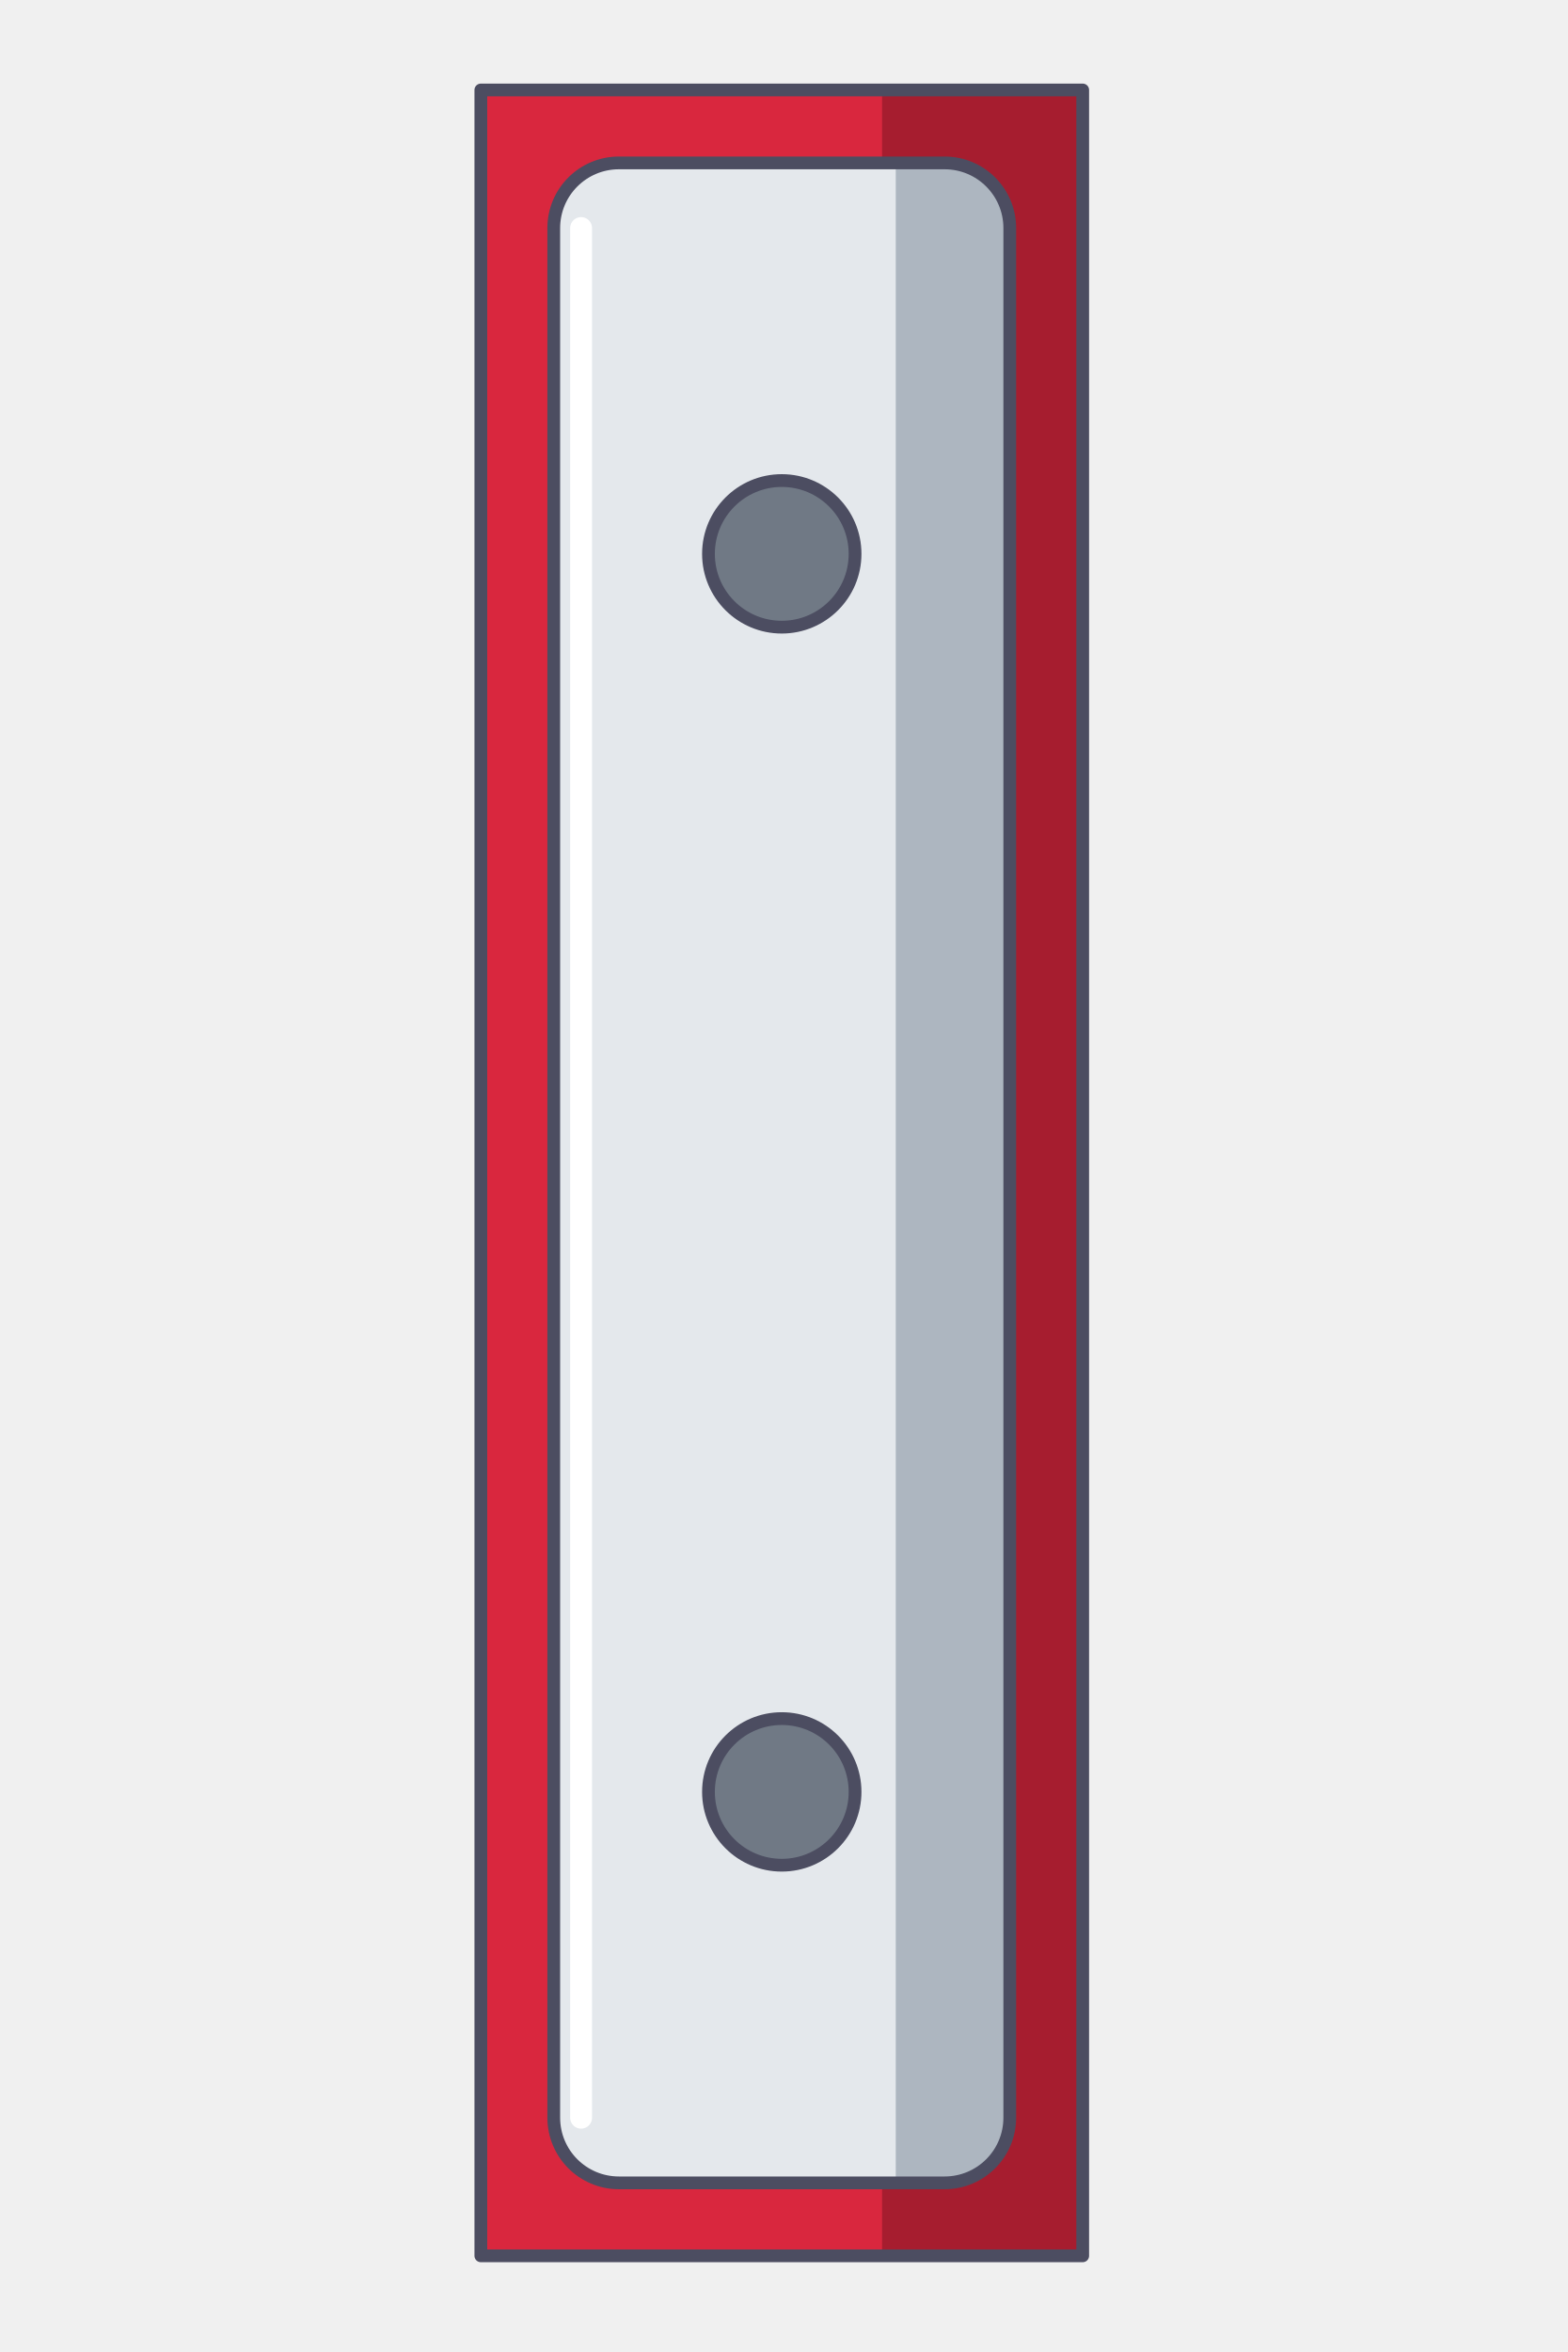
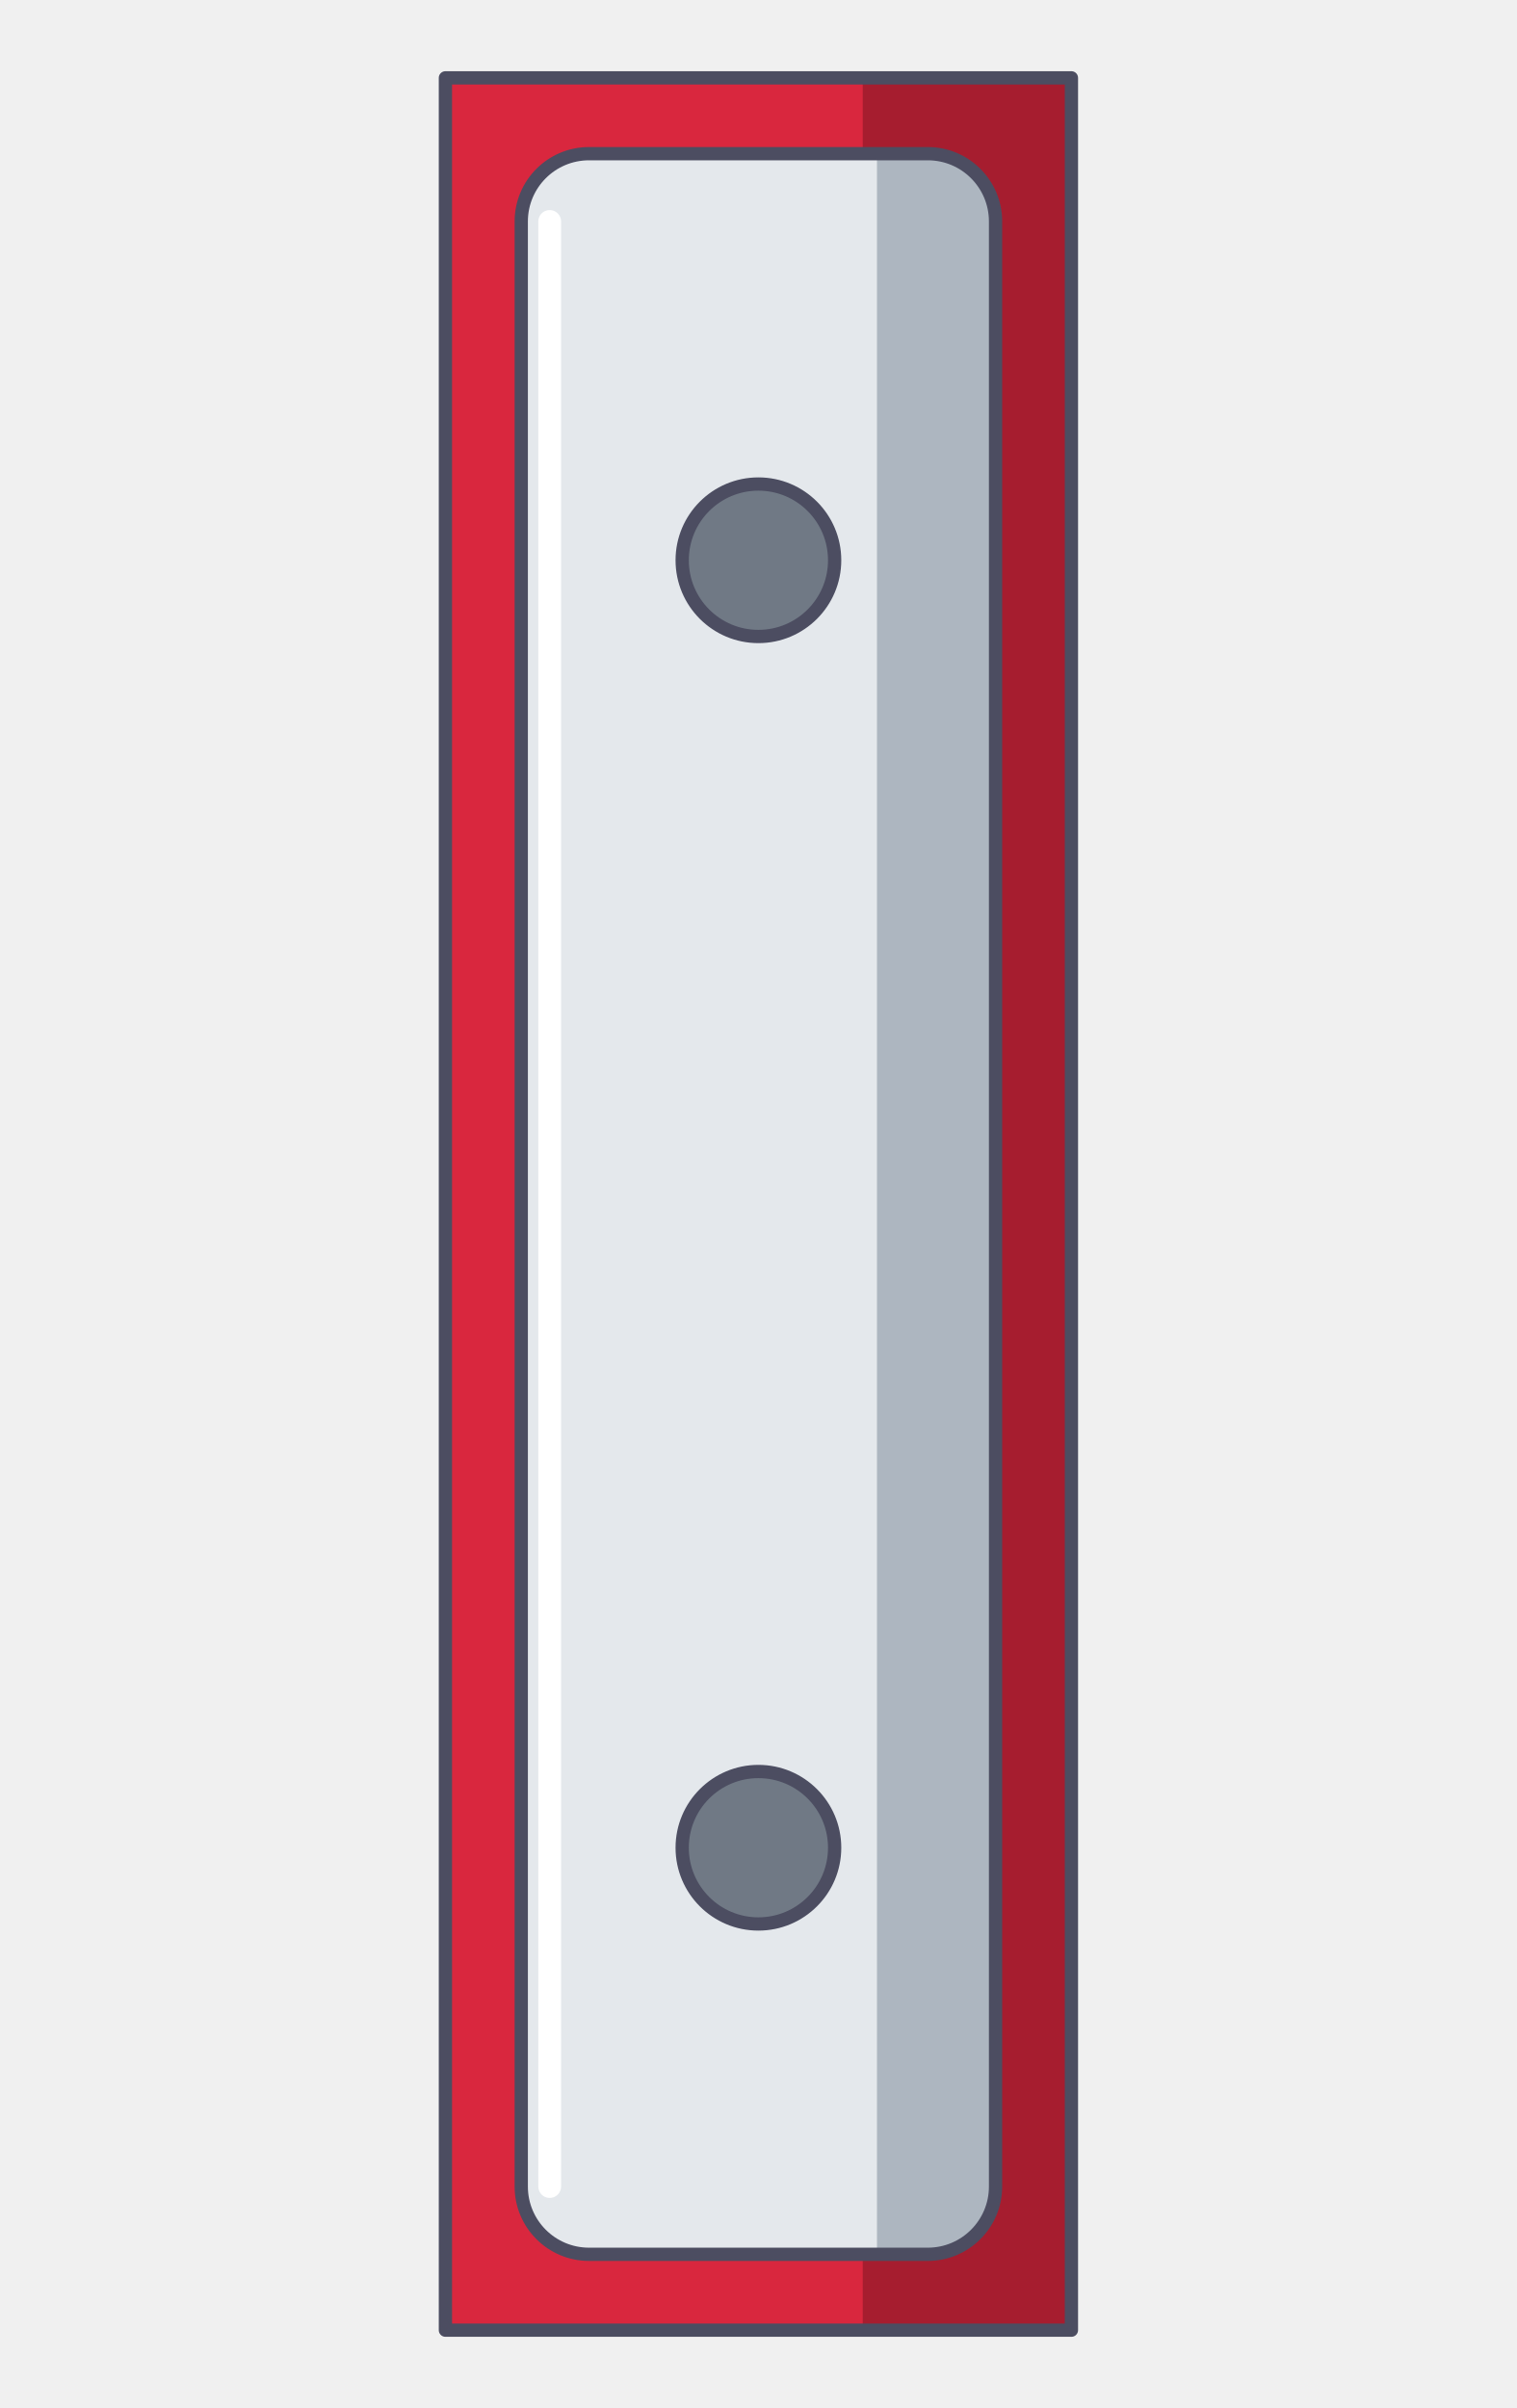
- <svg xmlns="http://www.w3.org/2000/svg" width="86" height="129" viewBox="0 0 86 129" fill="none">
+ <svg xmlns="http://www.w3.org/2000/svg" width="80" height="127" viewBox="0 0 80 127" fill="none">
  <defs>
    <clipPath id="xylophone-4-clip-frame">
-       <rect x="26.378" y="4.935" width="33.017" height="118.789" />
+       <rect x="23.492" y="4.106" width="33.017" height="118.789" />
    </clipPath>
    <clipPath id="xylophone-4-clip-bar">
-       <path d="M51.821 8.935H33.951C31.978 8.935 30.378 10.535 30.378 12.508V116.149C30.378 118.123 31.978 119.723 33.951 119.723H51.821C53.794 119.723 55.394 118.123 55.394 116.149V12.508C55.394 10.535 53.794 8.935 51.821 8.935Z" />
+       <path d="M48.935 8.105H31.066C29.092 8.105 27.492 9.706 27.492 11.679V115.32C27.492 117.294 29.092 118.894 31.066 118.894H48.935C50.908 118.894 52.508 117.294 52.508 115.32V11.679C52.508 9.706 50.908 8.105 48.935 8.105Z" />
    </clipPath>
  </defs>
  <g data-part="frame">
    <g data-layer="fill">
-       <rect x="26.378" y="4.935" width="33.017" height="118.789" fill="#D9273E" />
+       <rect x="23.492" y="4.106" width="33.017" height="118.789" fill="#D9273E" />
    </g>
    <g data-layer="shade">
-       <rect clip-path="url(#xylophone-4-clip-frame)" x="48.389" y="3.5" width="14" height="122" fill="#A61D2F" />
+       <rect clip-path="url(#xylophone-4-clip-frame)" x="45.503" y="2.671" width="14" height="122" fill="#A61D2F" />
    </g>
    <g data-layer="line" stroke="#4C4D61" stroke-width="0.7" stroke-linejoin="round" stroke-linecap="round">
-       <rect x="26.378" y="4.935" width="33.017" height="118.789" />
+       <rect x="23.492" y="4.106" width="33.017" height="118.789" />
    </g>
  </g>
  <g data-part="bar">
    <g data-layer="fill">
-       <path d="M51.821 8.935H33.951C31.978 8.935 30.378 10.535 30.378 12.508V116.149C30.378 118.123 31.978 119.723 33.951 119.723H51.821C53.794 119.723 55.394 118.123 55.394 116.149V12.508C55.394 10.535 53.794 8.935 51.821 8.935Z" fill="#E4E8EC" />
+       <path d="M48.935 8.105H31.066C29.092 8.105 27.492 9.706 27.492 11.679V115.32C27.492 117.294 29.092 118.894 31.066 118.894H48.935C50.908 118.894 52.508 117.294 52.508 115.32V11.679C52.508 9.706 50.908 8.105 48.935 8.105Z" fill="#E4E8EC" />
    </g>
    <g data-layer="shade">
-       <rect clip-path="url(#xylophone-4-clip-bar)" x="49.14" y="7.5" width="9" height="114" fill="#ADB6C0" />
+       <rect clip-path="url(#xylophone-4-clip-bar)" x="46.254" y="6.671" width="9" height="114" fill="#ADB6C0" />
    </g>
    <g data-layer="highlight">
-       <path clip-path="url(#xylophone-4-clip-bar)" d="M31.878 12.508V116.149" stroke="#FFFFFF" stroke-width="1.2" stroke-linecap="round" />
+       <path clip-path="url(#xylophone-4-clip-bar)" d="M28.992 11.679V115.32" stroke="#FFFFFF" stroke-width="1.2" stroke-linecap="round" />
    </g>
    <g data-layer="line" stroke="#4C4D61" stroke-width="0.7" stroke-linejoin="round" stroke-linecap="round">
-       <path d="M51.821 8.935H33.951C31.978 8.935 30.378 10.535 30.378 12.508V116.149C30.378 118.123 31.978 119.723 33.951 119.723H51.821C53.794 119.723 55.394 118.123 55.394 116.149V12.508C55.394 10.535 53.794 8.935 51.821 8.935Z" />
+       <path d="M48.935 8.105H31.066C29.092 8.105 27.492 9.706 27.492 11.679V115.32C27.492 117.294 29.092 118.894 31.066 118.894H48.935C50.908 118.894 52.508 117.294 52.508 115.32V11.679C52.508 9.706 50.908 8.105 48.935 8.105Z" />
    </g>
  </g>
  <g data-part="pin">
    <g data-layer="fill">
-       <path d="M42.886 34.398C45.106 34.398 46.907 32.598 46.907 30.378C46.907 28.157 45.106 26.357 42.886 26.357C40.665 26.357 38.865 28.157 38.865 30.378C38.865 32.598 40.665 34.398 42.886 34.398Z" fill="#707985" />
+       <path d="M40 33.569C42.221 33.569 44.021 31.769 44.021 29.548 44.021 27.328 42.221 25.528 40 25.528 37.779 25.528 35.98 27.328 35.98 29.548 35.98 31.769 37.779 33.569 40 33.569Z" fill="#707985" />
    </g>
    <g data-layer="line" stroke="#4C4D61" stroke-width="0.7" stroke-linejoin="round" stroke-linecap="round">
-       <path d="M42.886 34.398C45.106 34.398 46.907 32.598 46.907 30.378C46.907 28.157 45.106 26.357 42.886 26.357C40.665 26.357 38.865 28.157 38.865 30.378C38.865 32.598 40.665 34.398 42.886 34.398Z" />
+       <path d="M40 33.569C42.221 33.569 44.021 31.769 44.021 29.548 44.021 27.328 42.221 25.528 40 25.528 37.779 25.528 35.98 27.328 35.98 29.548 35.98 31.769 37.779 33.569 40 33.569Z" />
    </g>
  </g>
  <g data-part="pin">
    <g data-layer="fill">
-       <path d="M42.886 102.301C45.106 102.301 46.907 100.501 46.907 98.28C46.907 96.06 45.106 94.26 42.886 94.26C40.665 94.26 38.865 96.06 38.865 98.28C38.865 100.501 40.665 102.301 42.886 102.301Z" fill="#707985" />
+       <path d="M40 101.472C42.221 101.472 44.021 99.672 44.021 97.451 44.021 95.231 42.221 93.431 40 93.431 37.779 93.431 35.98 95.231 35.98 97.451 35.98 99.672 37.779 101.472 40 101.472Z" fill="#707985" />
    </g>
    <g data-layer="line" stroke="#4C4D61" stroke-width="0.7" stroke-linejoin="round" stroke-linecap="round">
-       <path d="M42.886 102.301C45.106 102.301 46.907 100.501 46.907 98.28C46.907 96.06 45.106 94.26 42.886 94.26C40.665 94.26 38.865 96.06 38.865 98.28C38.865 100.501 40.665 102.301 42.886 102.301Z" />
+       <path d="M40 101.472C42.221 101.472 44.021 99.672 44.021 97.451 44.021 95.231 42.221 93.431 40 93.431 37.779 93.431 35.98 95.231 35.98 97.451 35.98 99.672 37.779 101.472 40 101.472Z" />
    </g>
  </g>
</svg>
